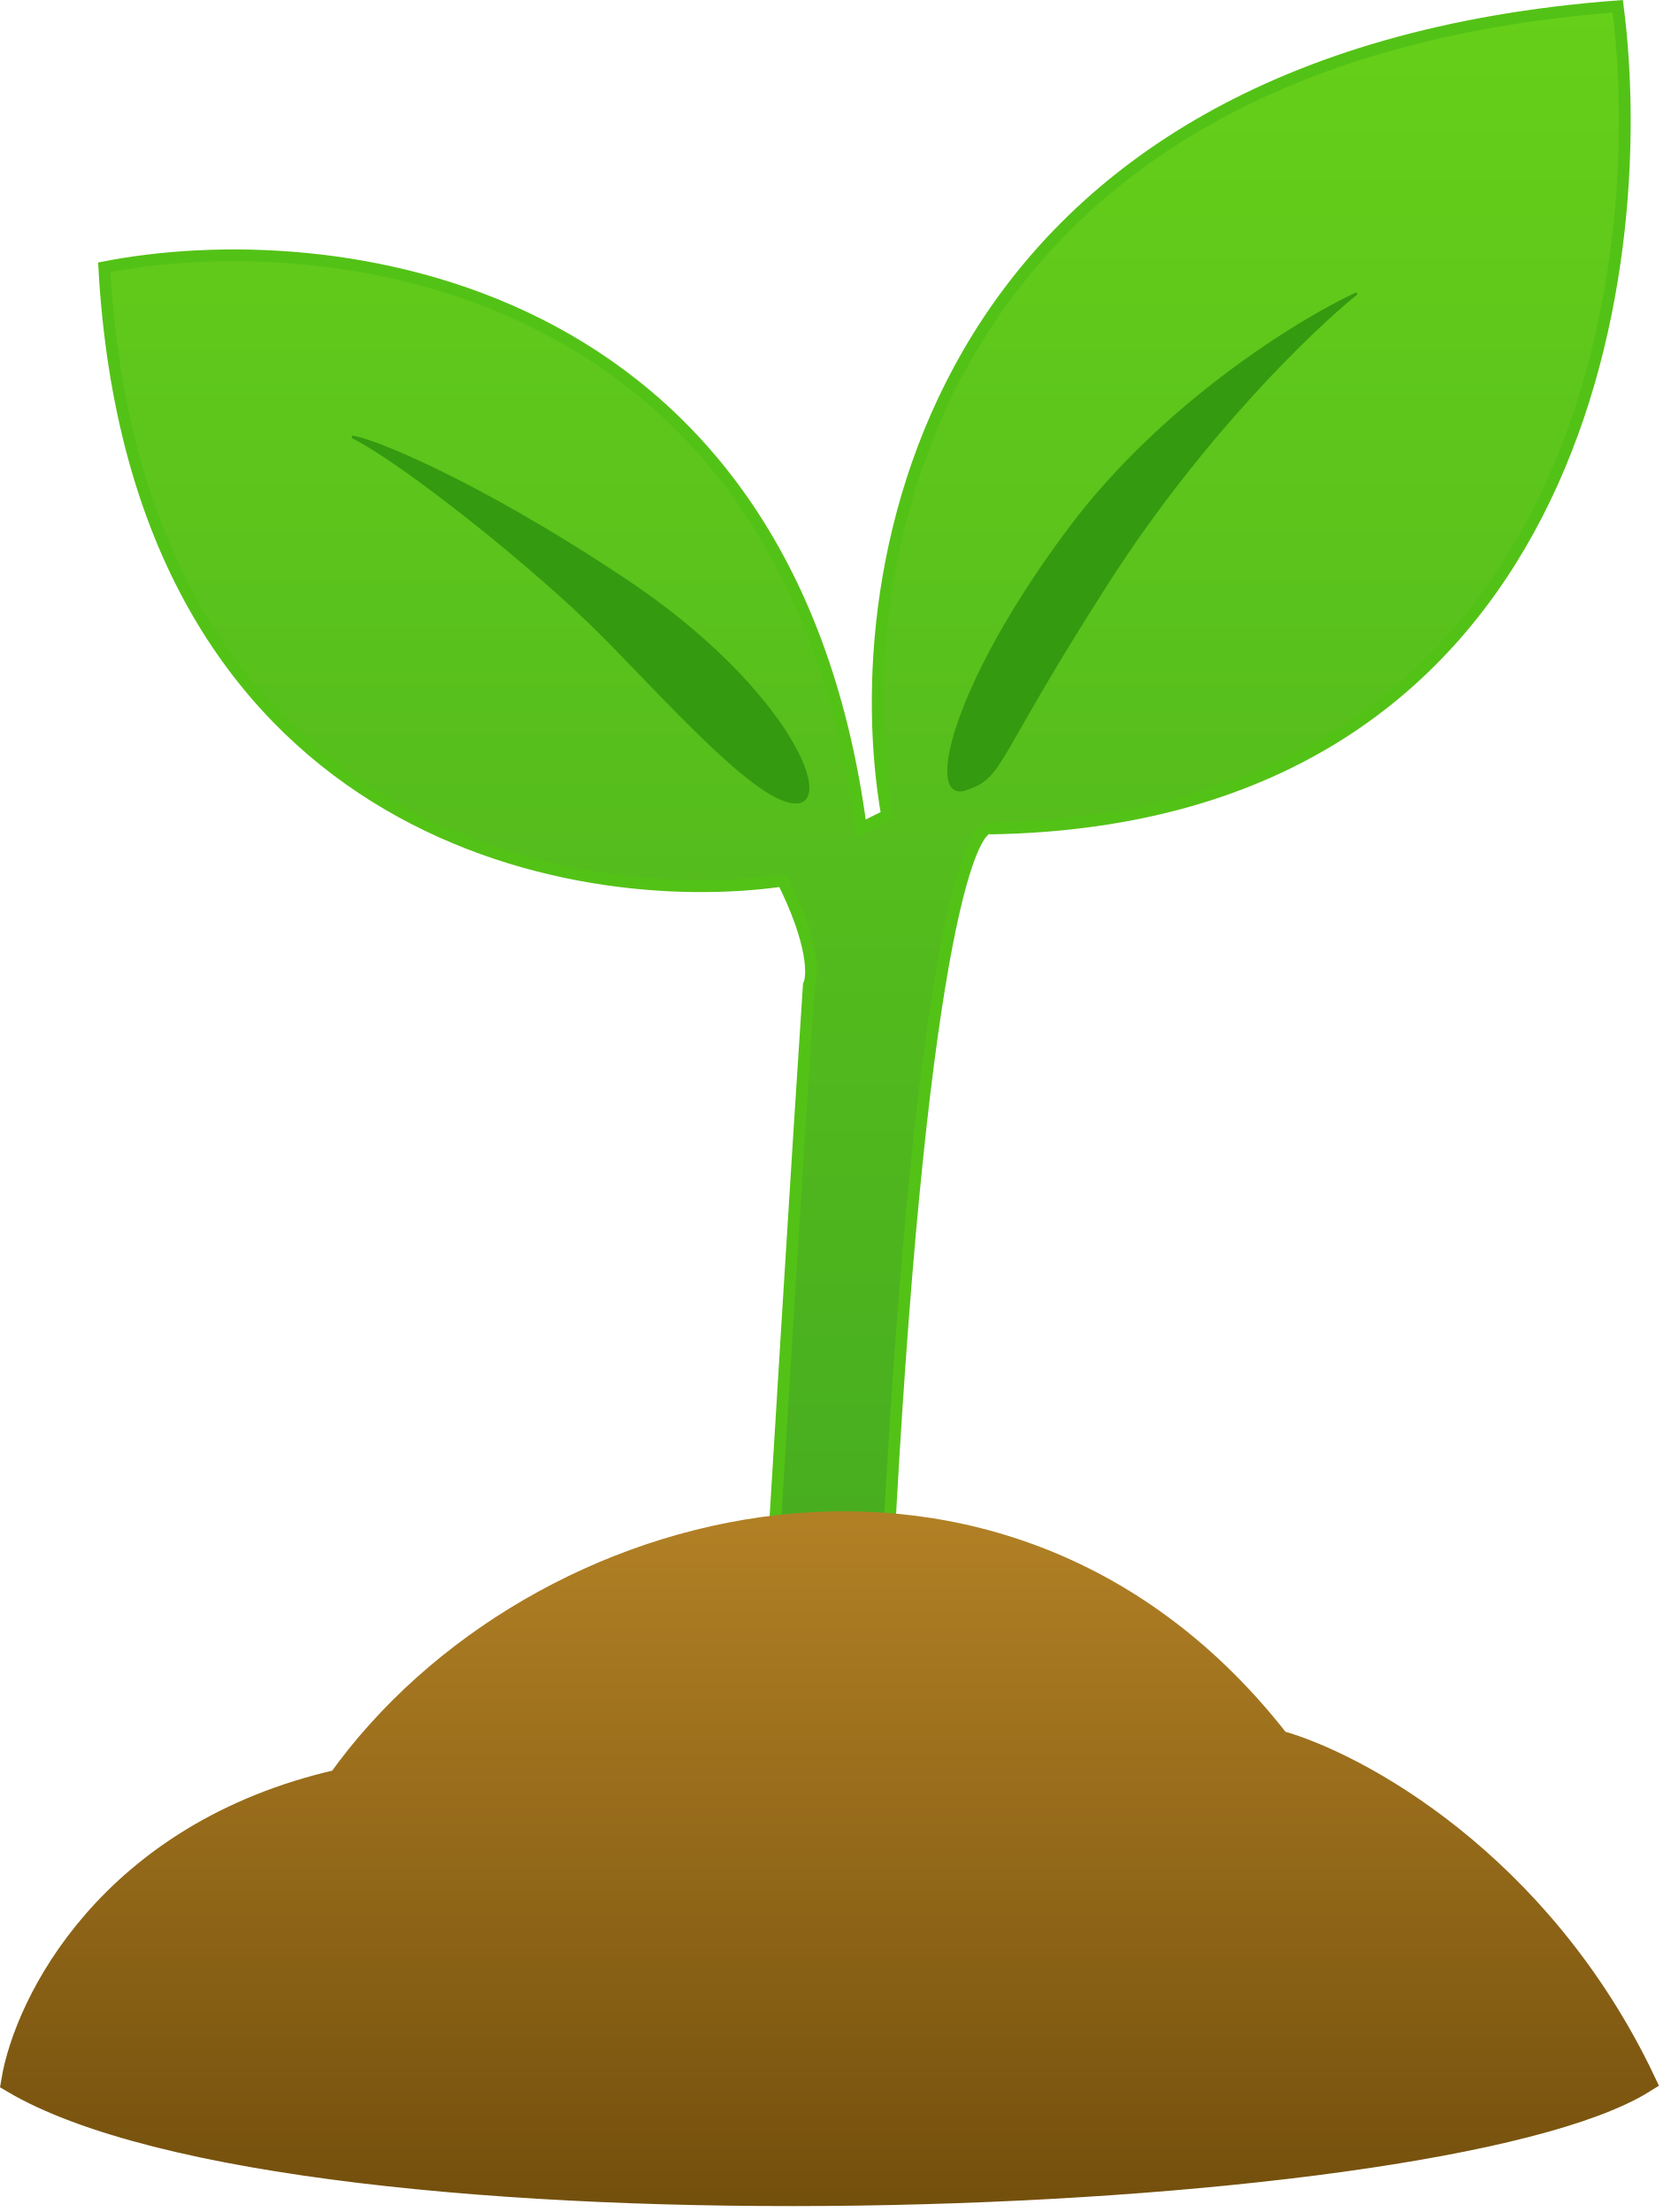
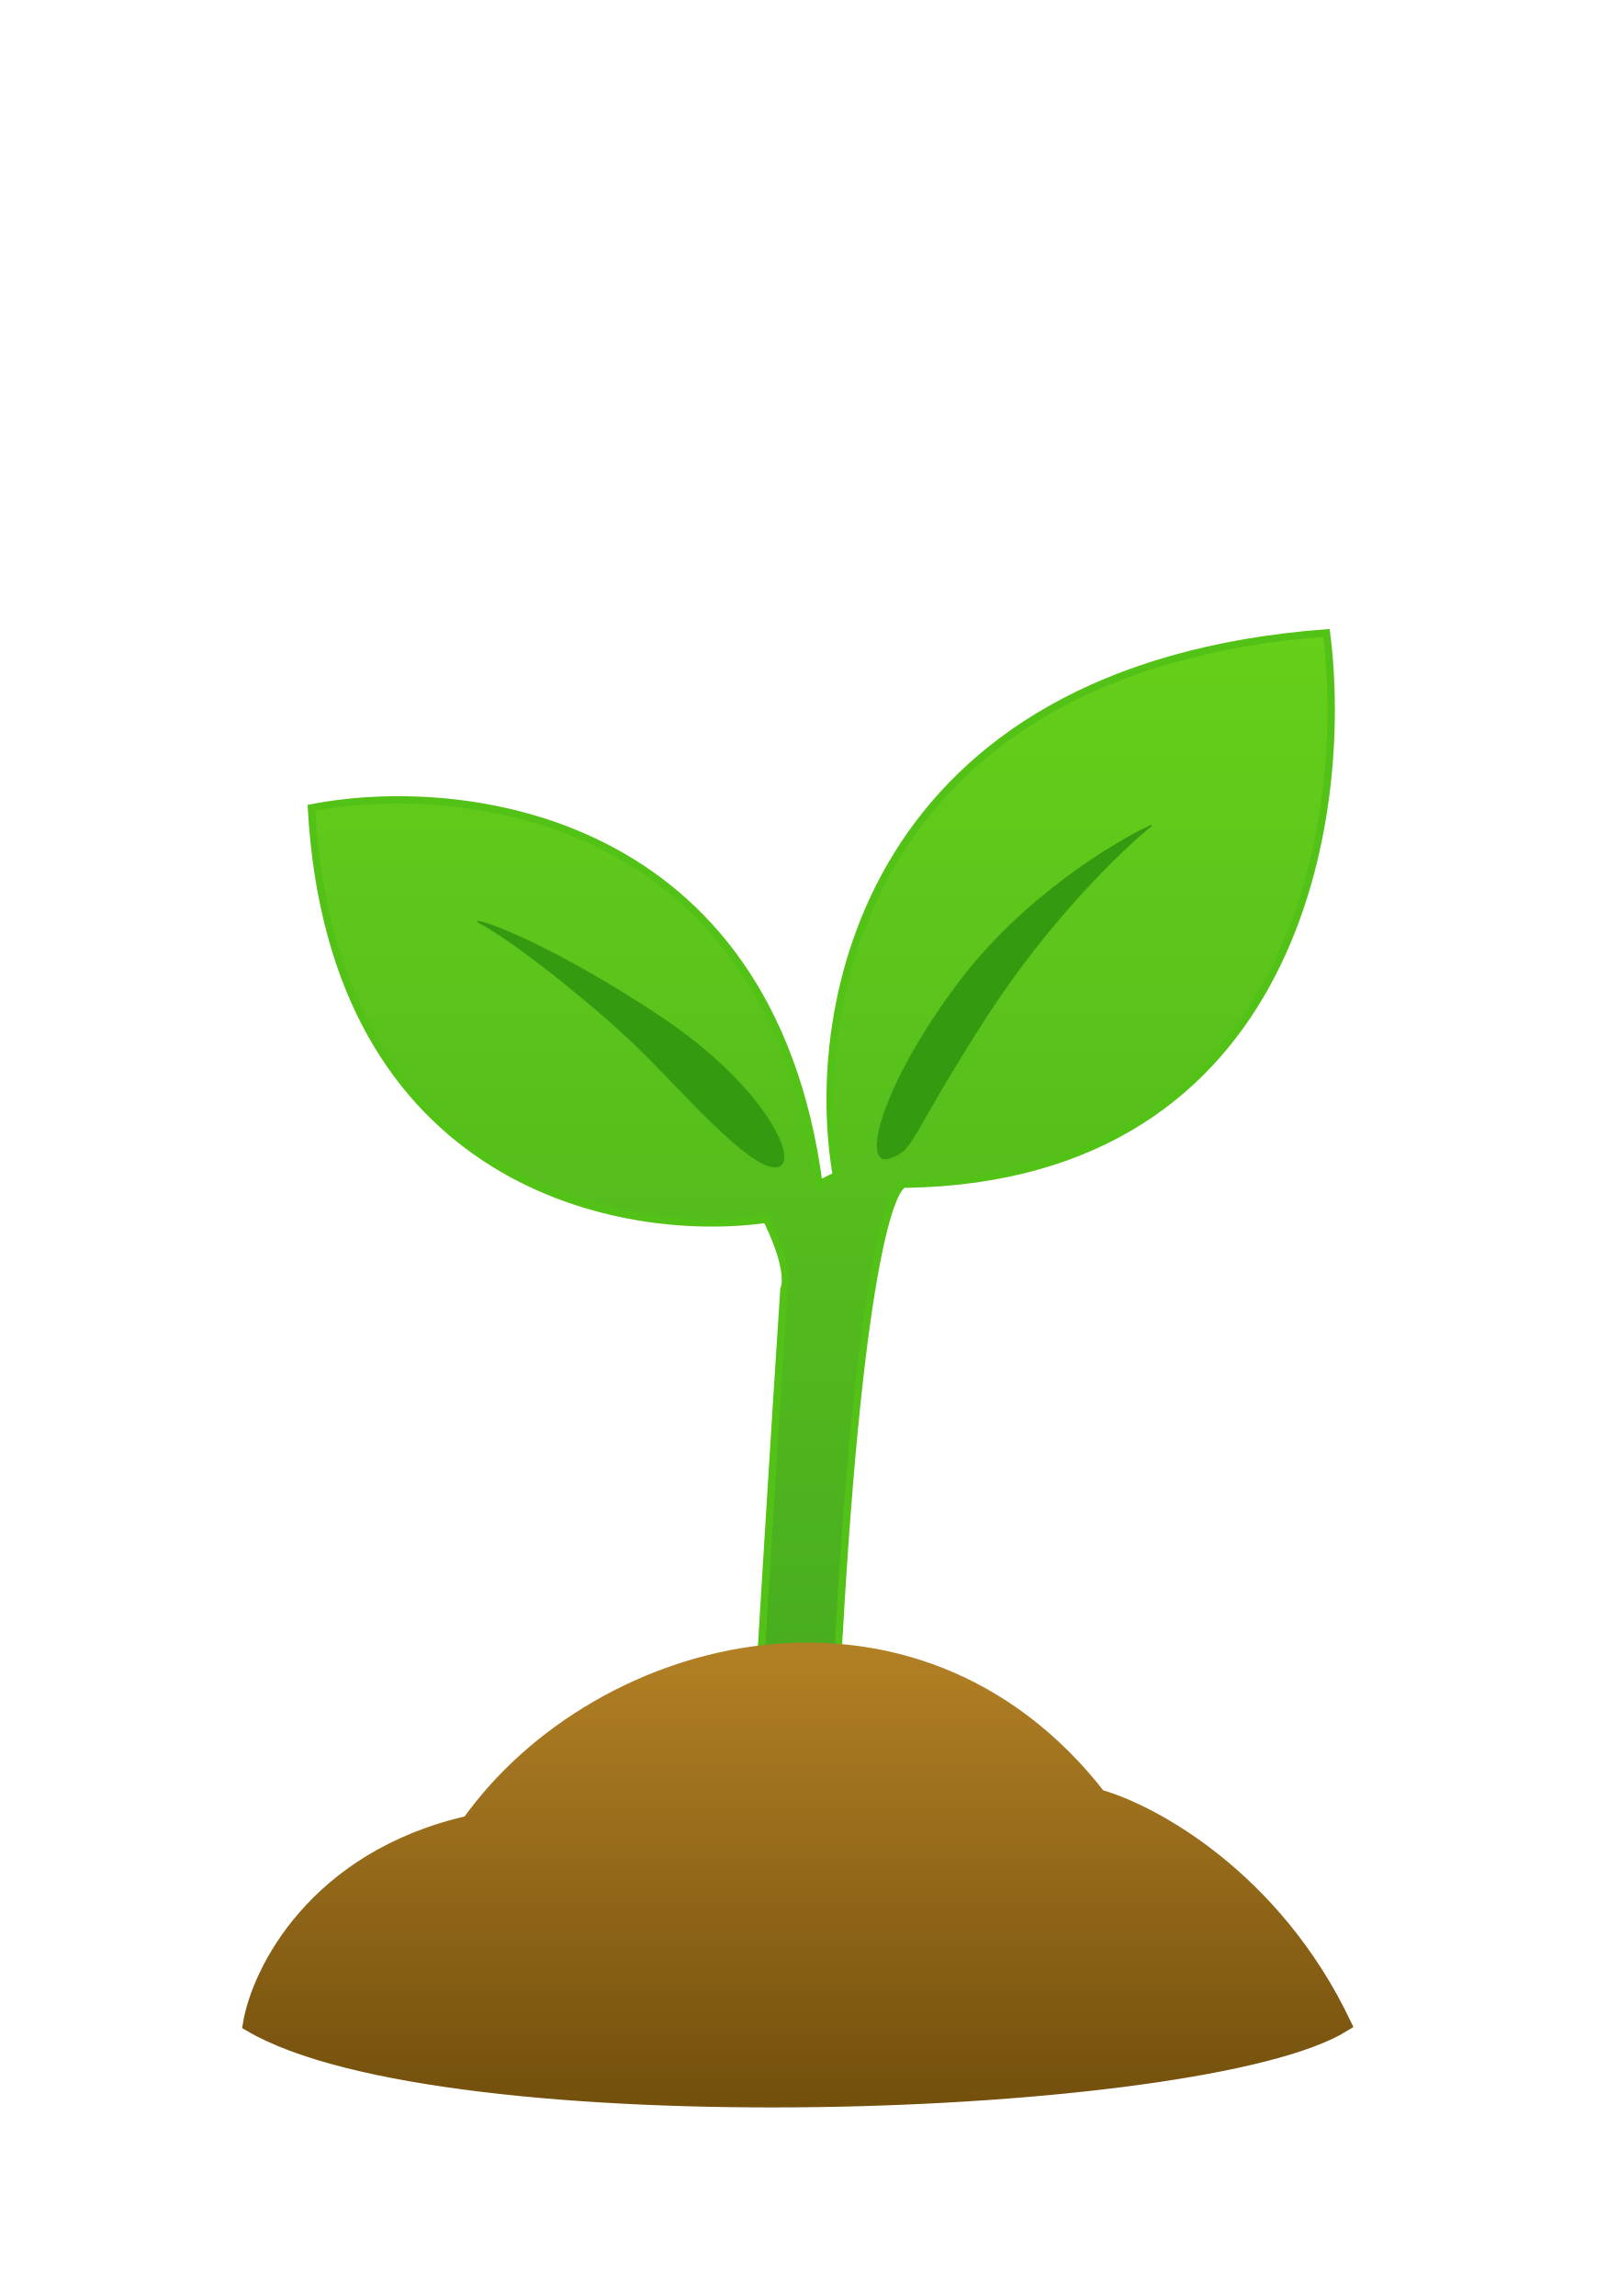
- <svg xmlns="http://www.w3.org/2000/svg" width="71" height="94" viewBox="0 0 71 94" fill="none">
-   <path d="M34.379 41.861C33.935 48.516 33.085 62.38 32.715 68.48L37.706 66.817C39.037 40.641 41.219 34.836 42.143 35.206C66.988 34.762 70.242 11.729 68.763 0.267C39.481 2.486 35.858 24.114 37.706 34.651L36.597 35.206C33.492 11.691 13.86 9.51 4.432 11.359C5.763 35.316 24.212 38.718 33.27 37.424C34.601 40.086 34.564 41.491 34.379 41.861Z" fill="url(#paint0_linear_1269_104)" stroke="#53C216" stroke-width="0.5" />
-   <path d="M14.414 75.69C4.654 77.908 1.104 85.118 0.55 88.445C12.751 95.655 60.999 93.991 69.872 88.445C65.435 79.128 57.671 74.95 54.344 74.026C42.698 59.053 22.733 64.044 14.414 75.69Z" fill="url(#paint1_linear_1269_104)" stroke="url(#paint2_linear_1269_104)" />
-   <path d="M47.134 24.669C51.127 18.457 55.823 13.947 57.671 12.468C55.268 13.577 49.464 17.126 45.471 22.45C40.479 29.105 39.37 34.096 41.034 33.542C42.698 32.987 42.143 32.433 47.134 24.669Z" fill="#349B10" />
-   <path d="M26.615 24.669C19.96 20.232 15.523 18.568 14.969 18.568C17.187 19.677 22.733 24.114 25.506 26.887C28.279 29.66 32.161 34.096 33.824 34.096C35.488 34.096 33.27 29.105 26.615 24.669Z" fill="#349B10" />
-   <path d="M47.134 24.669C51.127 18.457 55.823 13.947 57.671 12.468C55.268 13.577 49.464 17.126 45.471 22.45C40.479 29.105 39.37 34.096 41.034 33.542C42.698 32.987 42.143 32.433 47.134 24.669Z" stroke="#349B10" stroke-width="0.1" />
-   <path d="M26.615 24.669C19.96 20.232 15.523 18.568 14.969 18.568C17.187 19.677 22.733 24.114 25.506 26.887C28.279 29.66 32.161 34.096 33.824 34.096C35.488 34.096 33.27 29.105 26.615 24.669Z" stroke="#349B10" stroke-width="0.1" />
+ <svg xmlns="http://www.w3.org/2000/svg" width="110" height="156" viewBox="0 0 110 156" fill="none">
+   <path d="M53.269 87.593C52.794 94.728 51.882 109.593 51.486 116.133L56.837 114.349C58.264 86.285 60.602 80.062 61.593 80.458C88.231 79.983 91.719 55.288 90.133 43C58.739 45.378 54.855 68.567 56.837 79.864L55.648 80.458C52.318 55.248 31.27 52.91 21.162 54.892C22.589 80.577 42.369 84.224 52.08 82.837C53.507 85.691 53.468 87.197 53.269 87.593Z" fill="url(#paint0_linear_1325_375)" stroke="#53C216" stroke-width="0.5" />
+   <path d="M31.864 123.863C21.4 126.241 17.595 133.97 17 137.538C30.081 145.267 81.809 143.484 91.322 137.538C86.566 127.549 78.242 123.07 74.674 122.079C62.188 106.025 40.783 111.376 31.864 123.863Z" fill="url(#paint1_linear_1325_375)" stroke="url(#paint2_linear_1325_375)" />
+   <path d="M66.945 69.161C71.225 62.502 76.26 57.666 78.242 56.081C75.665 57.27 69.442 61.075 65.161 66.783C59.81 73.918 58.62 79.269 60.404 78.675C62.188 78.08 61.593 77.486 66.945 69.161Z" fill="#349B10" />
+   <path d="M44.945 69.161C37.81 64.405 33.054 62.621 32.459 62.621C34.837 63.81 40.783 68.567 43.756 71.54C46.729 74.513 50.891 79.269 52.675 79.269C54.458 79.269 52.08 73.918 44.945 69.161Z" fill="#349B10" />
+   <path d="M66.945 69.161C71.225 62.502 76.26 57.666 78.242 56.081C75.665 57.27 69.442 61.075 65.161 66.783C59.81 73.918 58.62 79.269 60.404 78.675C62.188 78.08 61.593 77.486 66.945 69.161Z" stroke="#349B10" stroke-width="0.1" />
+   <path d="M44.945 69.161C37.81 64.405 33.054 62.621 32.459 62.621C34.837 63.81 40.783 68.567 43.756 71.54C46.729 74.513 50.891 79.269 52.675 79.269C54.458 79.269 52.08 73.918 44.945 69.161Z" stroke="#349B10" stroke-width="0.1" />
  <defs>
-     <linearGradient id="paint0_linear_1269_104" x1="36.747" y1="0.267" x2="36.747" y2="68.48" gradientUnits="userSpaceOnUse">
+     <linearGradient id="paint0_linear_1325_375" x1="55.808" y1="43" x2="55.808" y2="116.133" gradientUnits="userSpaceOnUse">
      <stop stop-color="#66CF19" />
      <stop offset="1" stop-color="#46AC20" />
    </linearGradient>
-     <linearGradient id="paint1_linear_1269_104" x1="35.211" y1="64.723" x2="35.211" y2="93.249" gradientUnits="userSpaceOnUse">
+     <linearGradient id="paint1_linear_1325_375" x1="54.161" y1="112.104" x2="54.161" y2="142.688" gradientUnits="userSpaceOnUse">
      <stop stop-color="#B18025" />
      <stop offset="1" stop-color="#74500D" />
    </linearGradient>
-     <linearGradient id="paint2_linear_1269_104" x1="35.211" y1="64.723" x2="35.211" y2="93.249" gradientUnits="userSpaceOnUse">
+     <linearGradient id="paint2_linear_1325_375" x1="54.161" y1="112.104" x2="54.161" y2="142.688" gradientUnits="userSpaceOnUse">
      <stop stop-color="#B18025" />
      <stop offset="1" stop-color="#74500D" />
    </linearGradient>
  </defs>
</svg>
